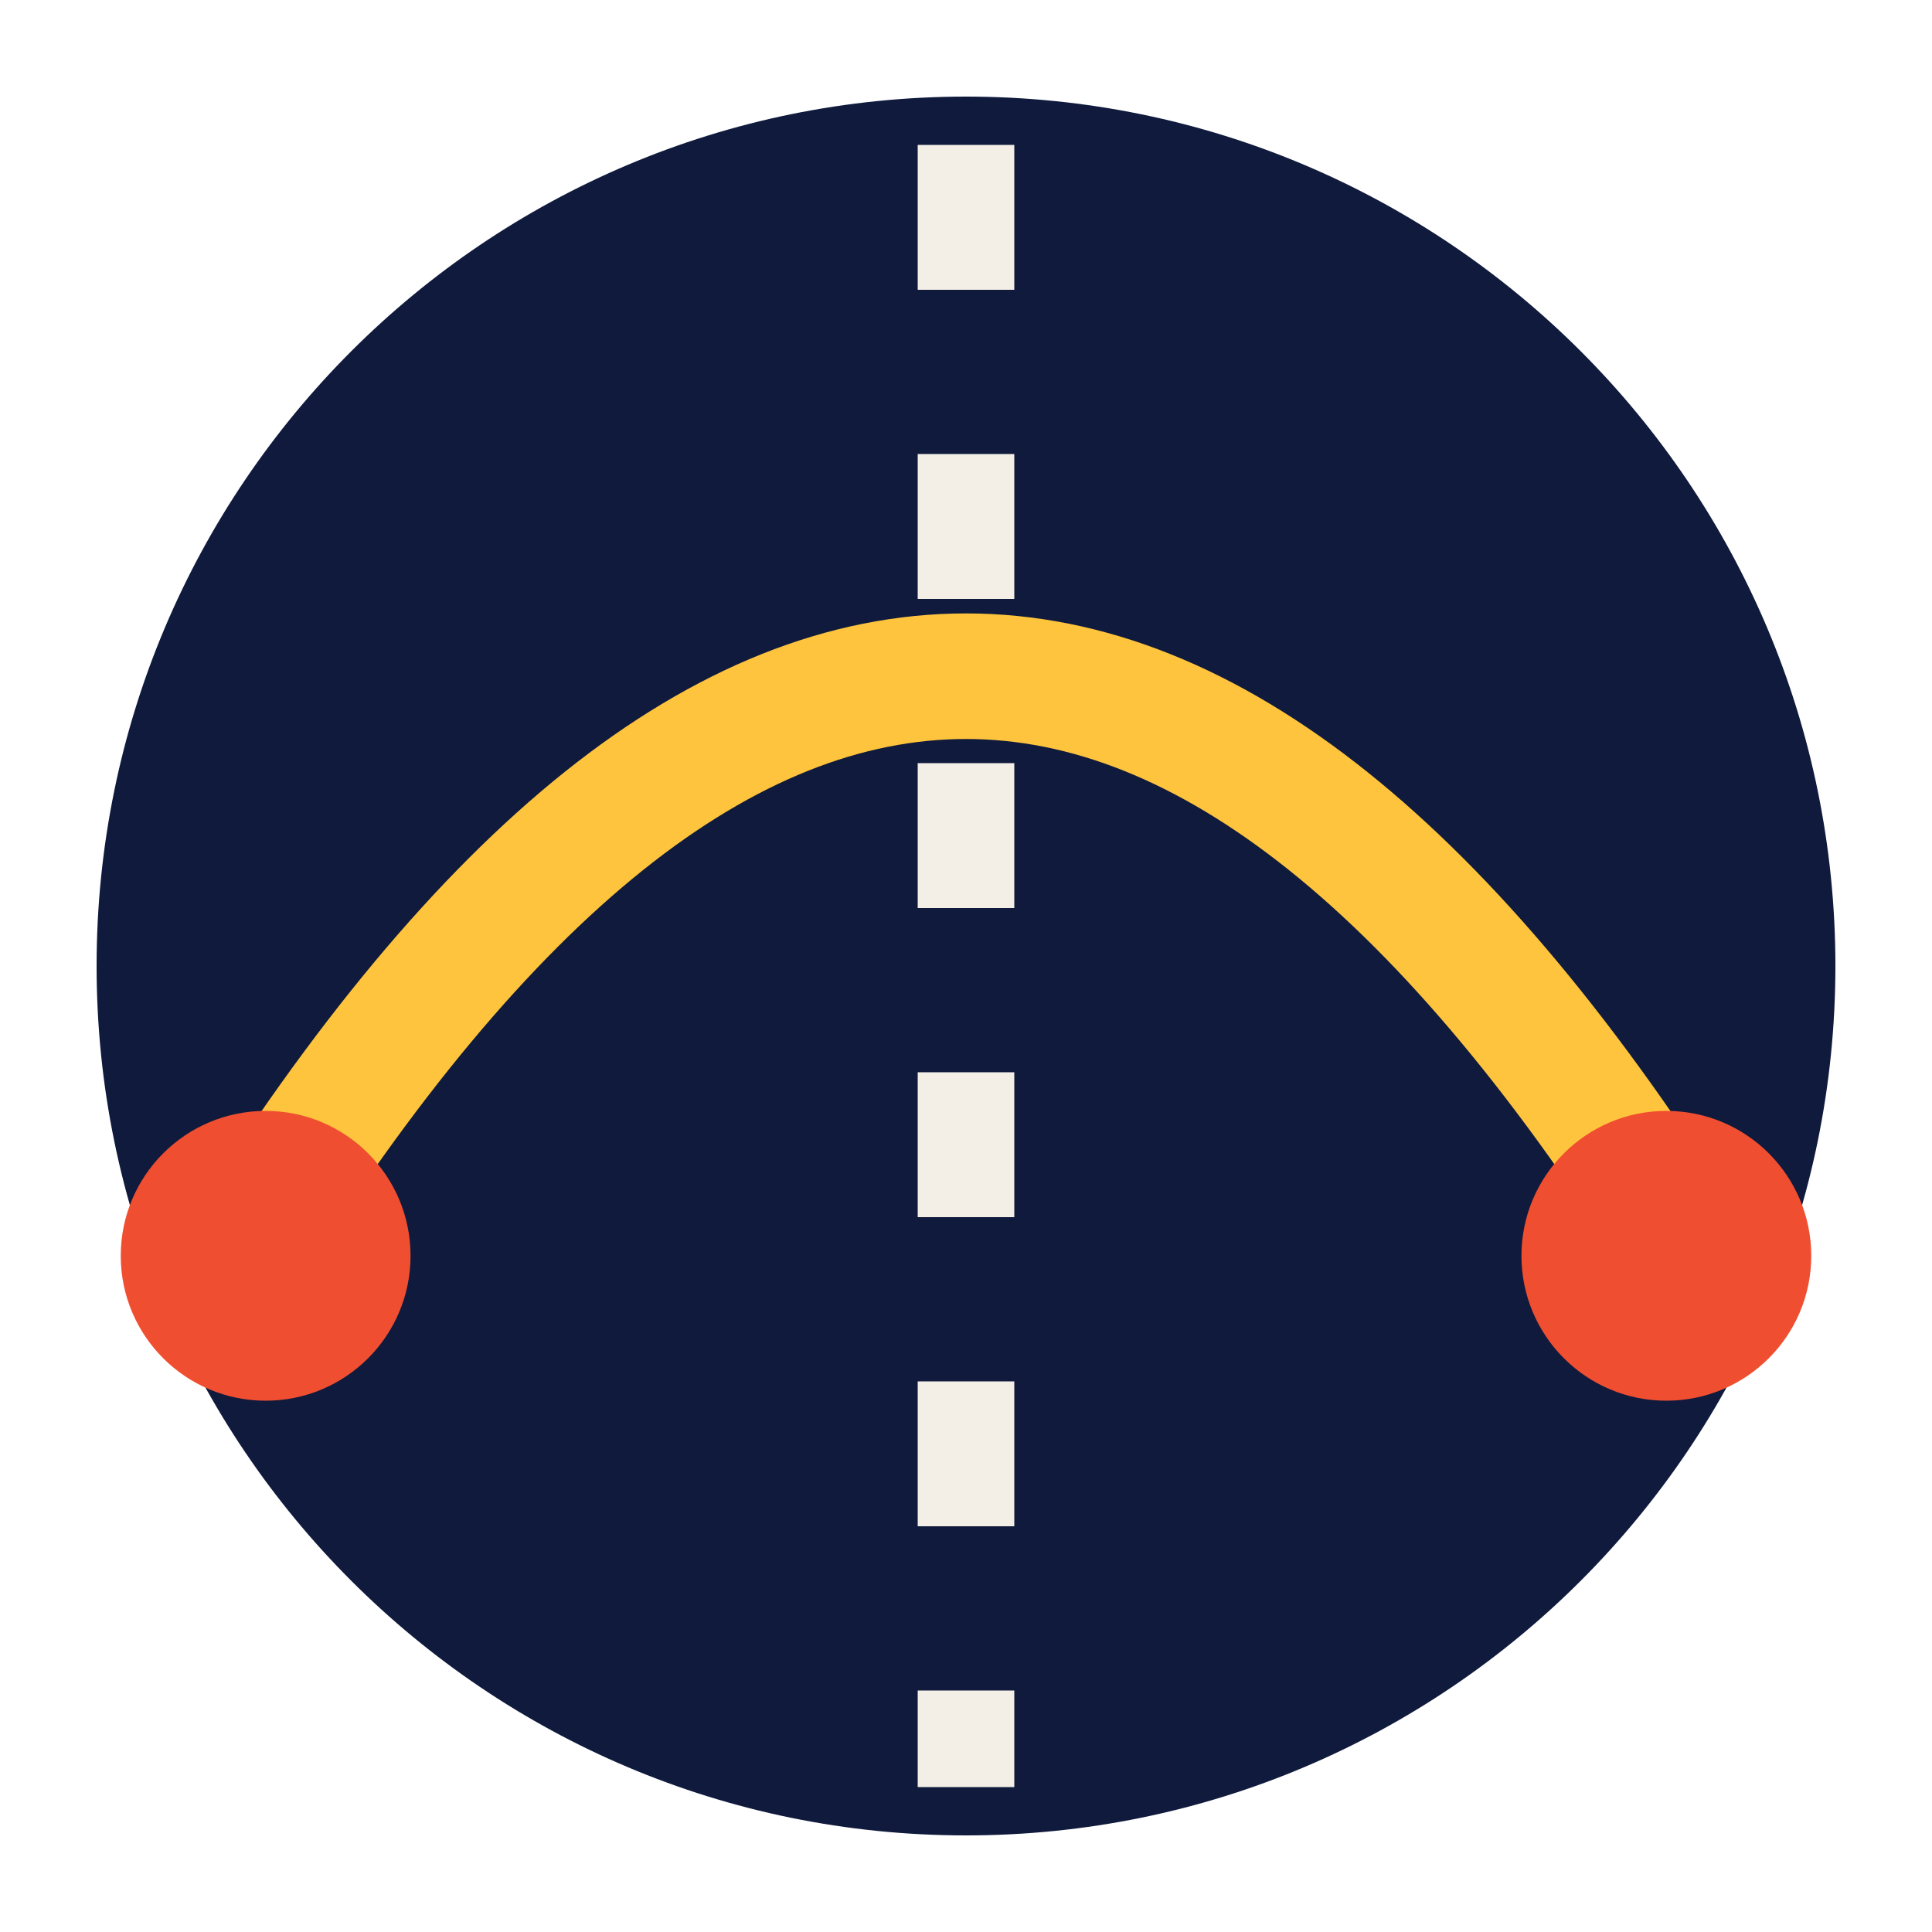
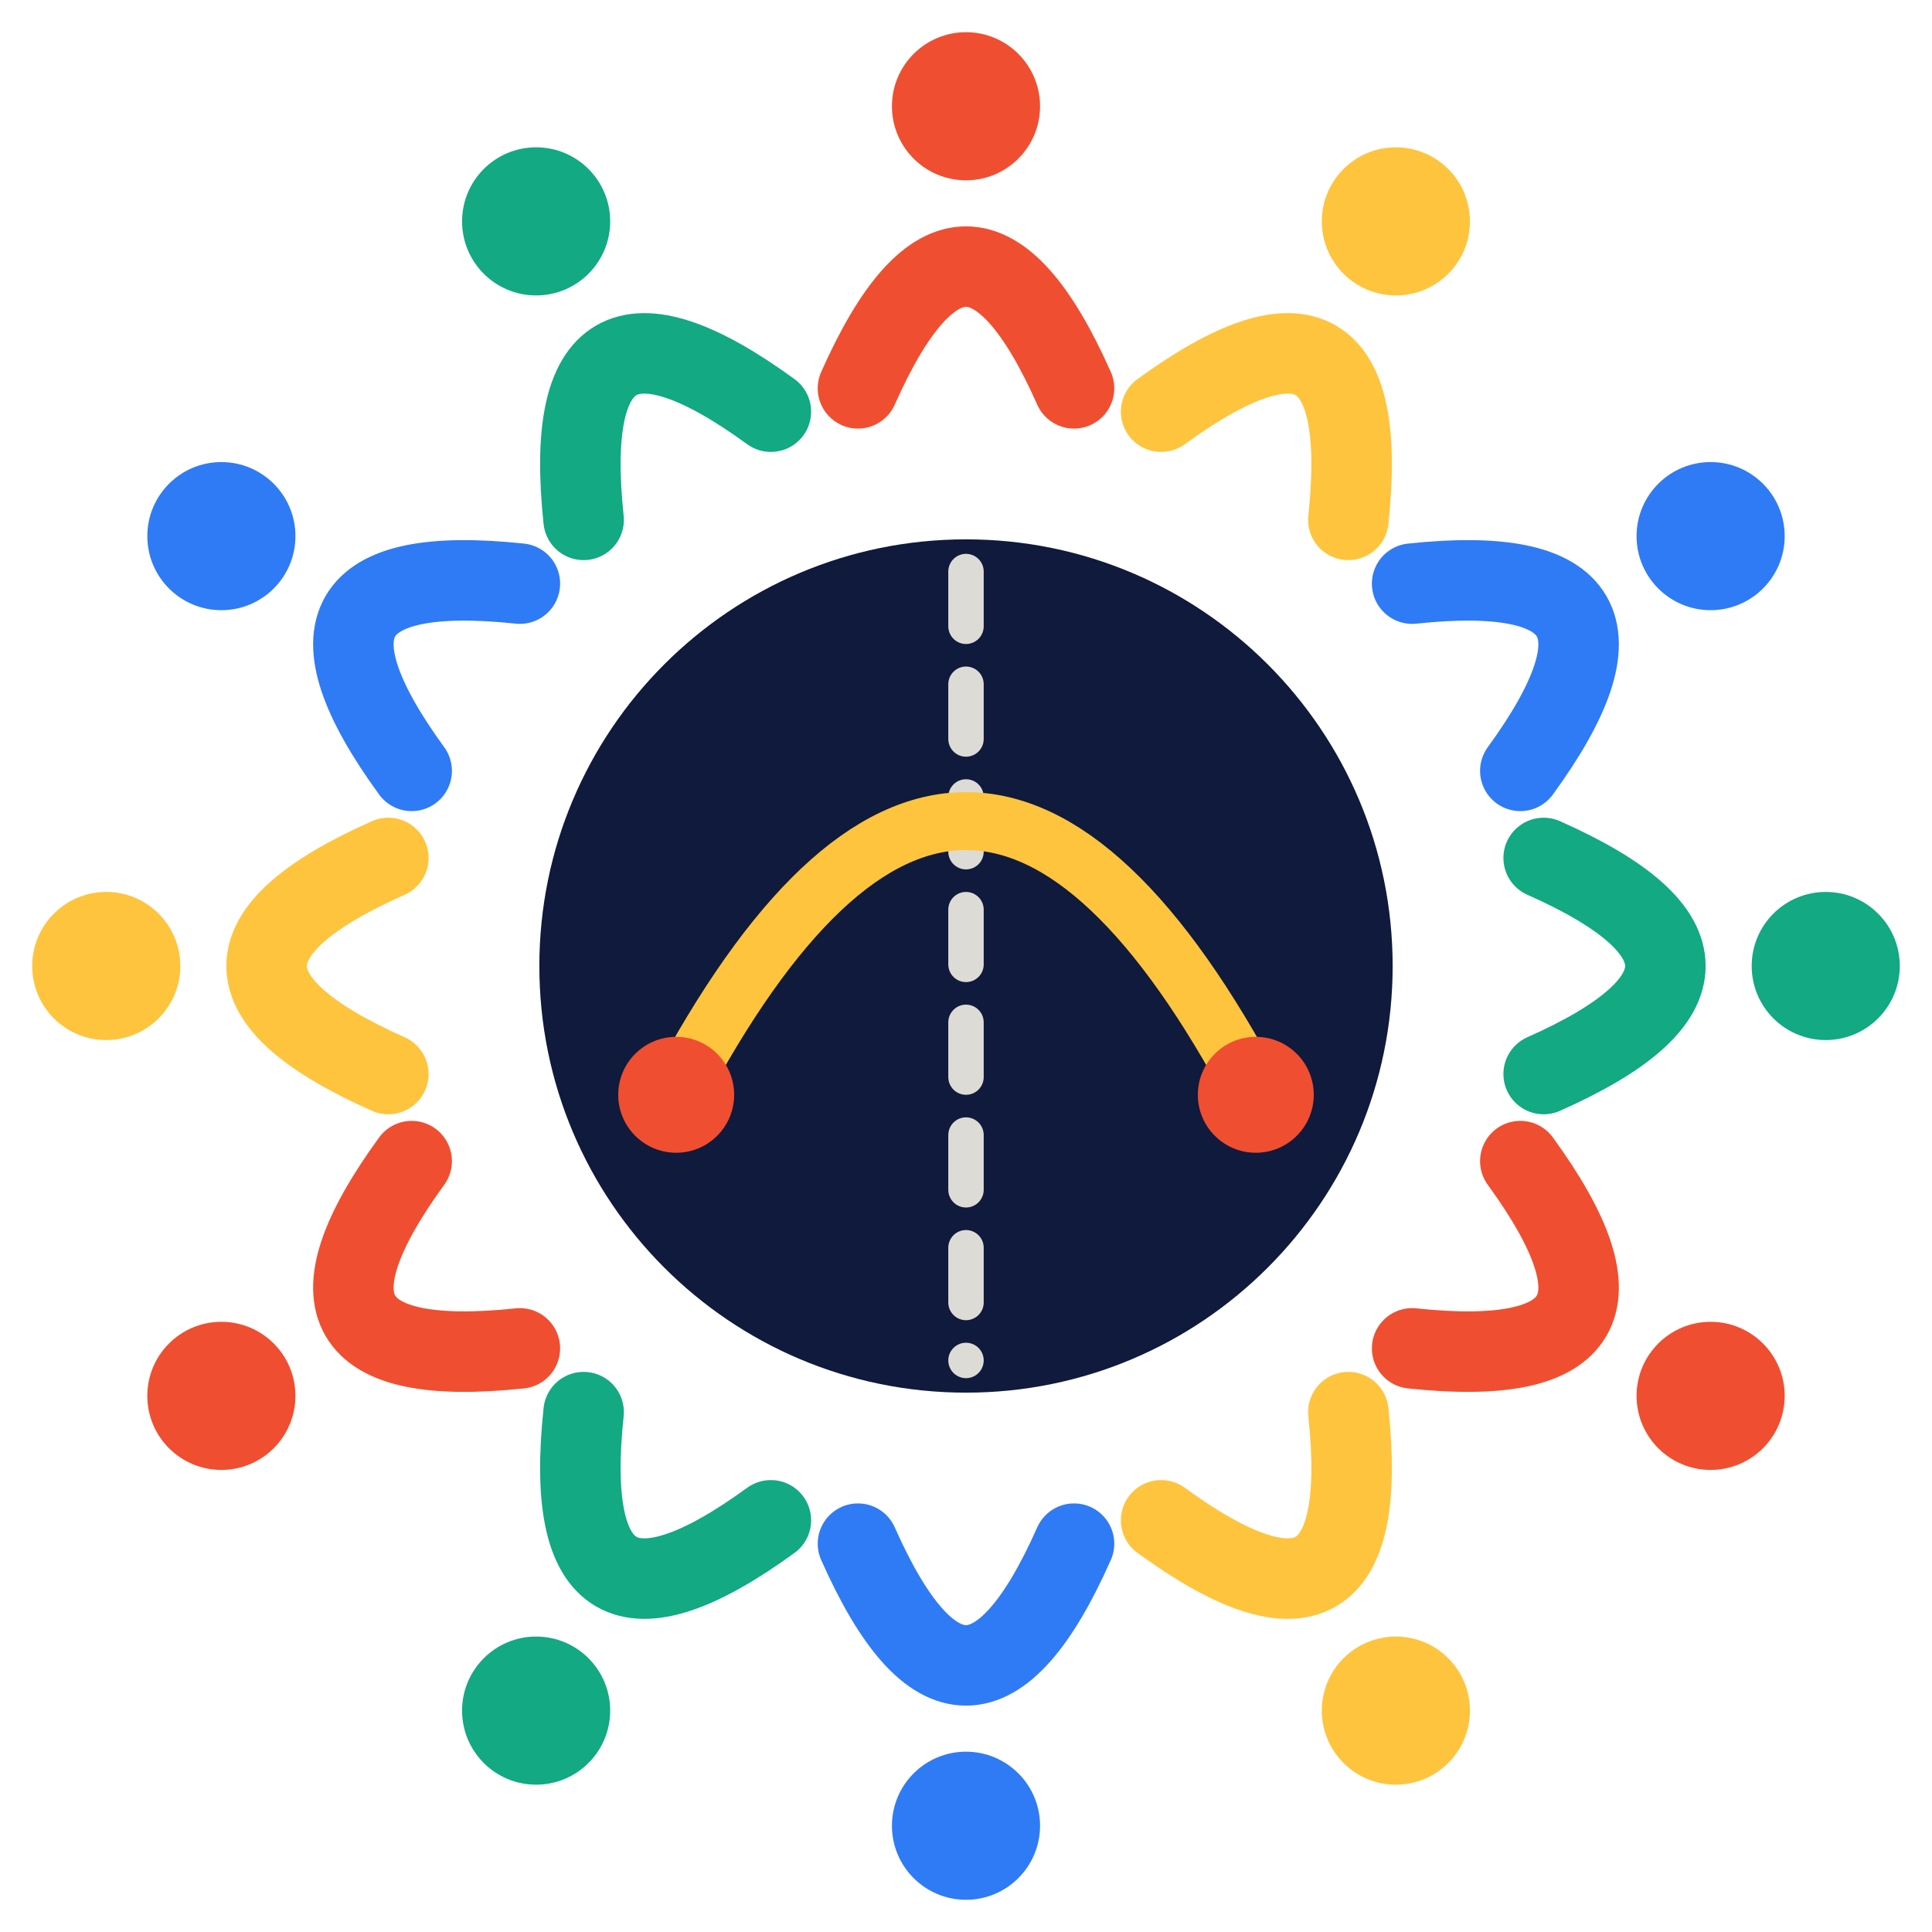
- <svg xmlns="http://www.w3.org/2000/svg" viewBox="0 0 40 40">
-   <circle cx="20" cy="20" r="18" fill="#0F1A3C" />
-   <path d="M5 26 Q20 2 35 26" fill="none" stroke="#FFC43D" stroke-width="2.6" stroke-linecap="round" />
-   <path d="M20 3v34" stroke="#F4EFE6" stroke-width="2" stroke-dasharray="3 3.4" />
-   <circle cx="5.5" cy="26" r="3" fill="#F04E30" />
-   <circle cx="34.5" cy="26" r="3" fill="#F04E30" />
+ <svg xmlns="http://www.w3.org/2000/svg" viewBox="0 0 120 120" role="img" aria-label="Cross Borders">
+   <path d="M53.29 24.12 Q60.00 9.00 66.71 24.12" fill="none" stroke="#F04E30" stroke-width="5" stroke-linecap="round" />
+   <circle cx="60.00" cy="6.60" r="4.6" fill="#F04E30" />
+   <path d="M72.12 25.57 Q85.50 15.83 83.75 32.29" fill="none" stroke="#FFC43D" stroke-width="5" stroke-linecap="round" />
+   <circle cx="86.70" cy="13.75" r="4.6" fill="#FFC43D" />
+   <path d="M87.71 36.25 Q104.17 34.50 94.43 47.88" fill="none" stroke="#2F7BF5" stroke-width="5" stroke-linecap="round" />
+   <circle cx="106.25" cy="33.30" r="4.6" fill="#2F7BF5" />
+   <path d="M95.88 53.29 Q111.00 60.00 95.88 66.71" fill="none" stroke="#12A983" stroke-width="5" stroke-linecap="round" />
+   <circle cx="113.40" cy="60.00" r="4.6" fill="#12A983" />
+   <path d="M94.43 72.12 Q104.17 85.50 87.71 83.75" fill="none" stroke="#F04E30" stroke-width="5" stroke-linecap="round" />
+   <circle cx="106.25" cy="86.70" r="4.6" fill="#F04E30" />
+   <path d="M83.75 87.71 Q85.50 104.17 72.12 94.43" fill="none" stroke="#FFC43D" stroke-width="5" stroke-linecap="round" />
+   <circle cx="86.70" cy="106.25" r="4.6" fill="#FFC43D" />
+   <path d="M66.71 95.88 Q60.00 111.00 53.29 95.88" fill="none" stroke="#2F7BF5" stroke-width="5" stroke-linecap="round" />
+   <circle cx="60.00" cy="113.40" r="4.6" fill="#2F7BF5" />
+   <path d="M47.88 94.43 Q34.50 104.17 36.25 87.71" fill="none" stroke="#12A983" stroke-width="5" stroke-linecap="round" />
+   <circle cx="33.30" cy="106.25" r="4.6" fill="#12A983" />
+   <path d="M32.29 83.75 Q15.83 85.50 25.57 72.12" fill="none" stroke="#F04E30" stroke-width="5" stroke-linecap="round" />
+   <circle cx="13.75" cy="86.70" r="4.6" fill="#F04E30" />
+   <path d="M24.12 66.71 Q9.00 60.00 24.12 53.29" fill="none" stroke="#FFC43D" stroke-width="5" stroke-linecap="round" />
+   <circle cx="6.60" cy="60.00" r="4.6" fill="#FFC43D" />
+   <path d="M25.57 47.88 Q15.83 34.50 32.29 36.25" fill="none" stroke="#2F7BF5" stroke-width="5" stroke-linecap="round" />
+   <circle cx="13.75" cy="33.30" r="4.6" fill="#2F7BF5" />
+   <path d="M36.25 32.29 Q34.50 15.83 47.88 25.57" fill="none" stroke="#12A983" stroke-width="5" stroke-linecap="round" />
+   <circle cx="33.30" cy="13.75" r="4.6" fill="#12A983" />
+   <circle cx="60" cy="60" r="26.5" fill="#0F1A3C" />
+   <path d="M60 35.5V84.5" stroke="#F4EFE6" stroke-width="2.2" stroke-dasharray="3.4 3.6" stroke-linecap="round" opacity="0.9" />
+   <path d="M42 68 Q60 34 78 68" fill="none" stroke="#FFC43D" stroke-width="3.6" stroke-linecap="round" />
+   <circle cx="42" cy="68" r="3.6" fill="#F04E30" />
+   <circle cx="78" cy="68" r="3.6" fill="#F04E30" />
</svg>
